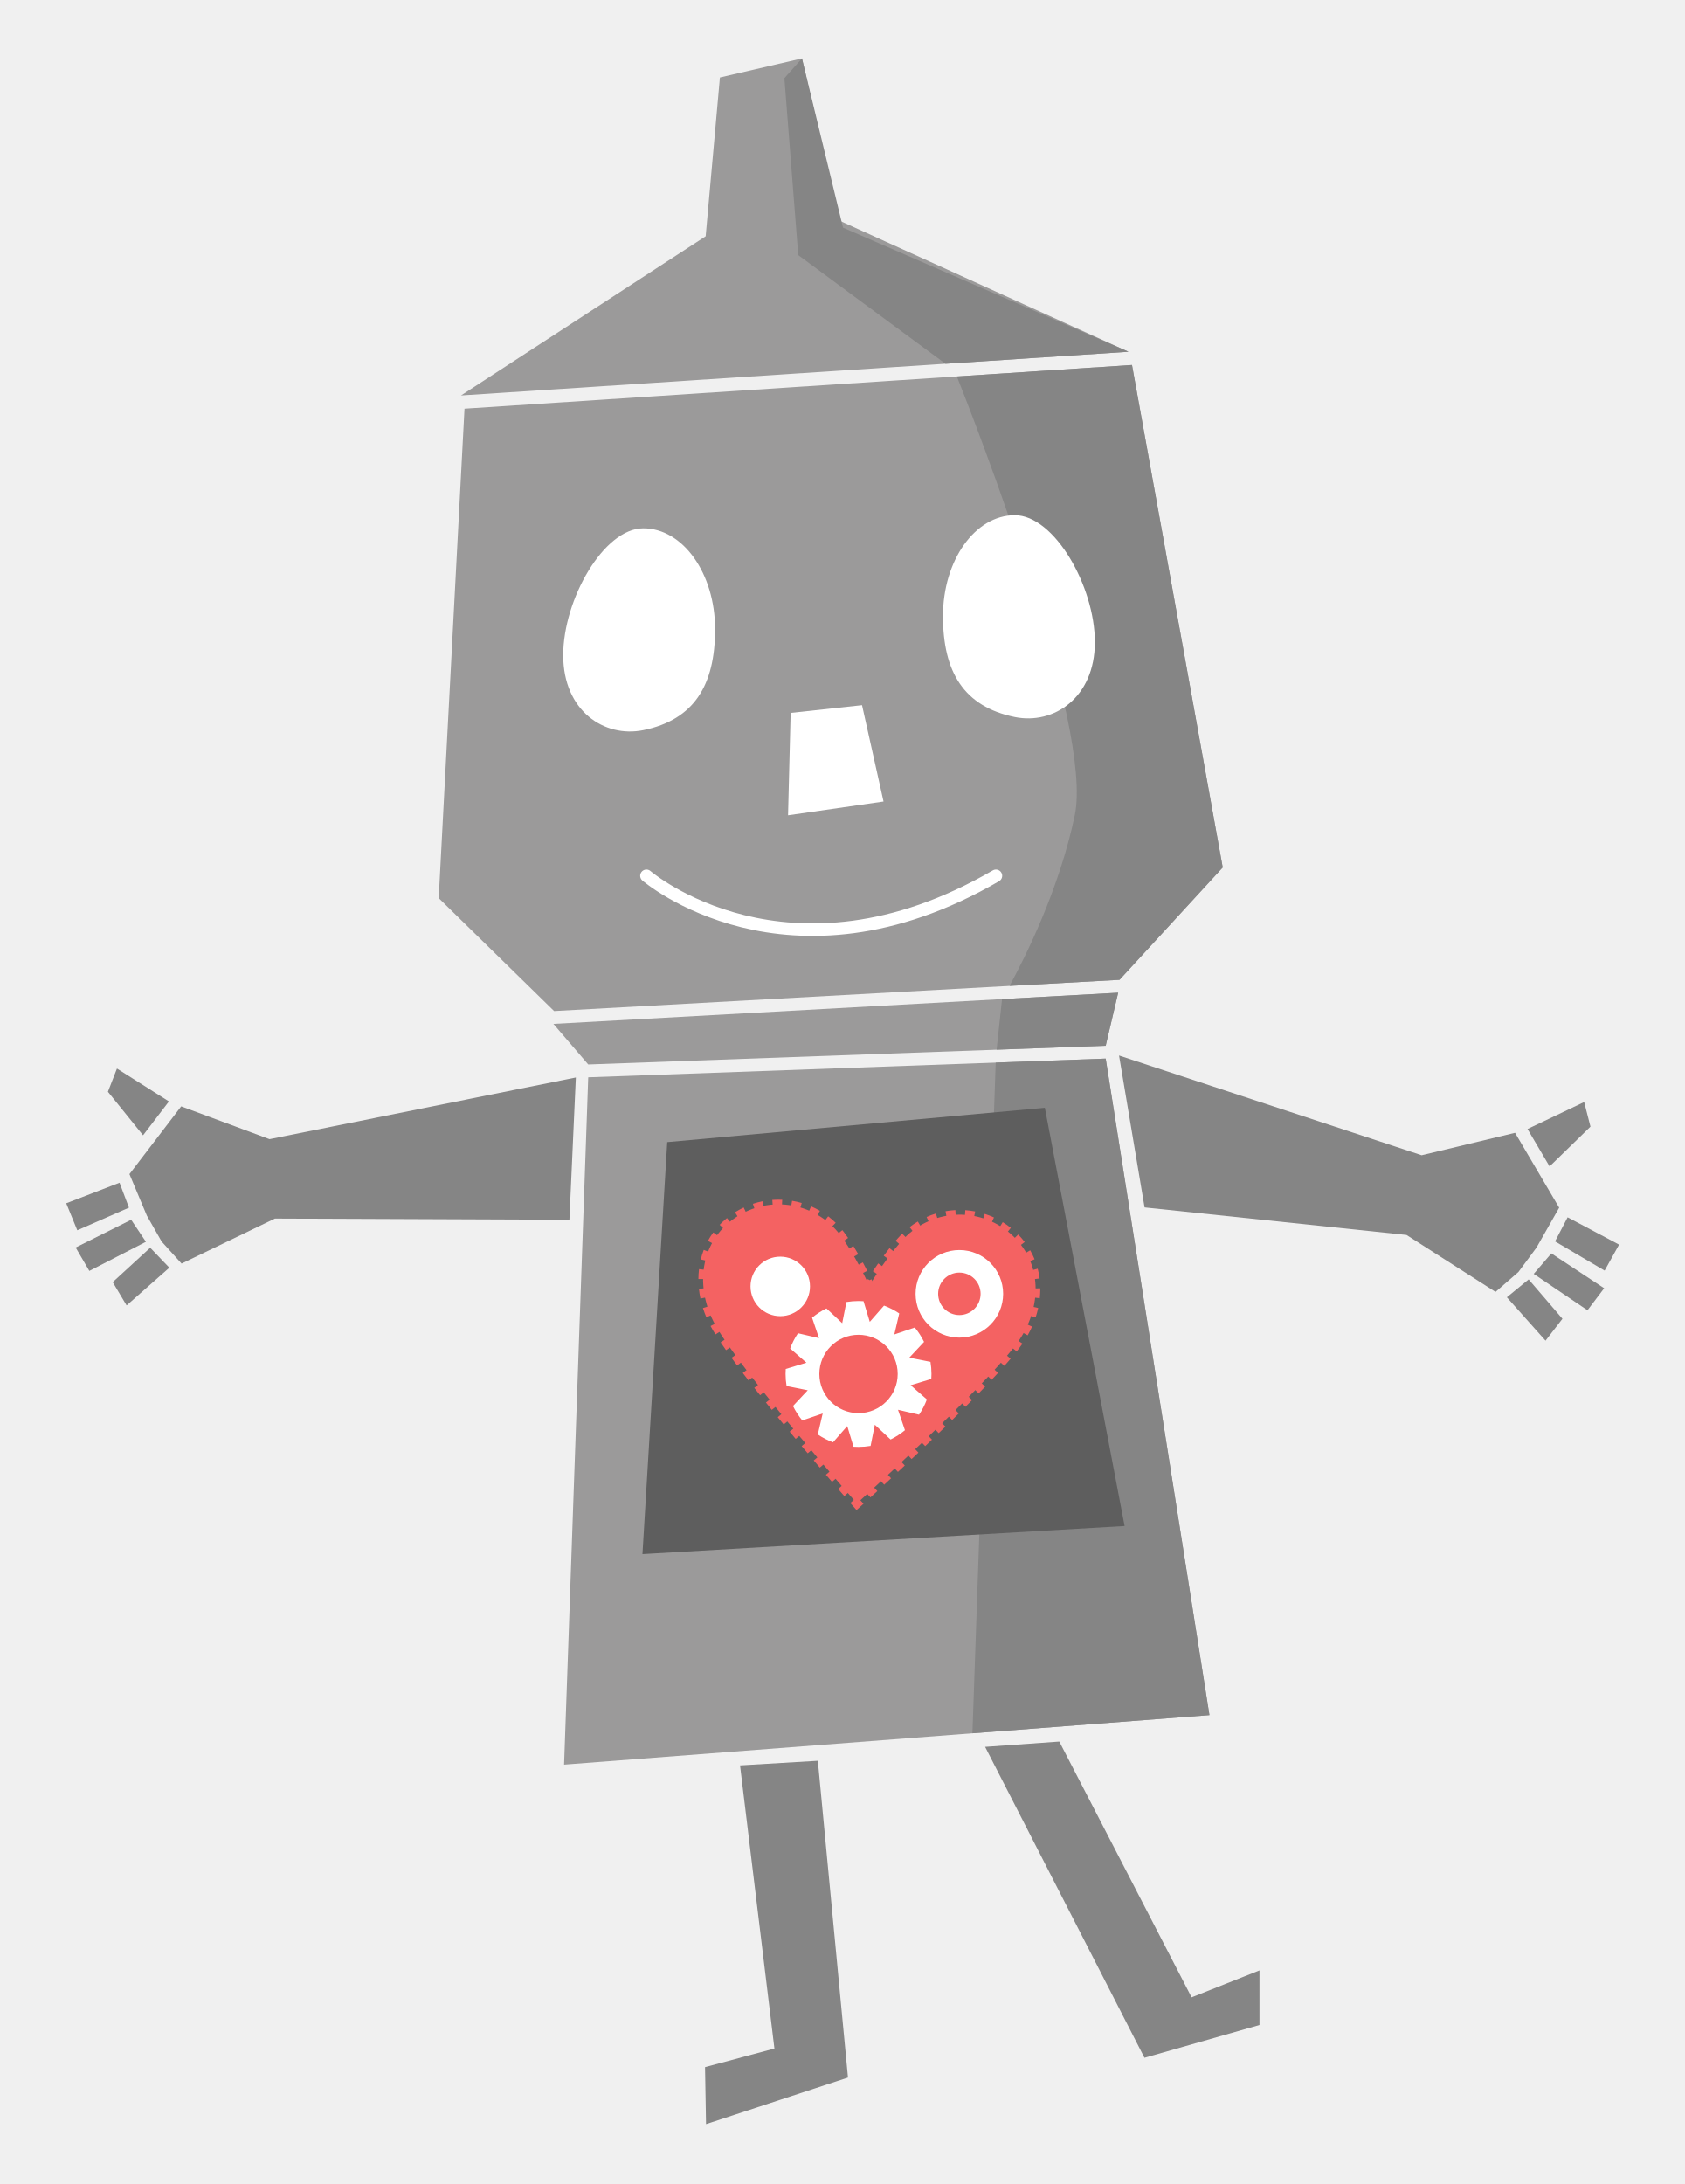
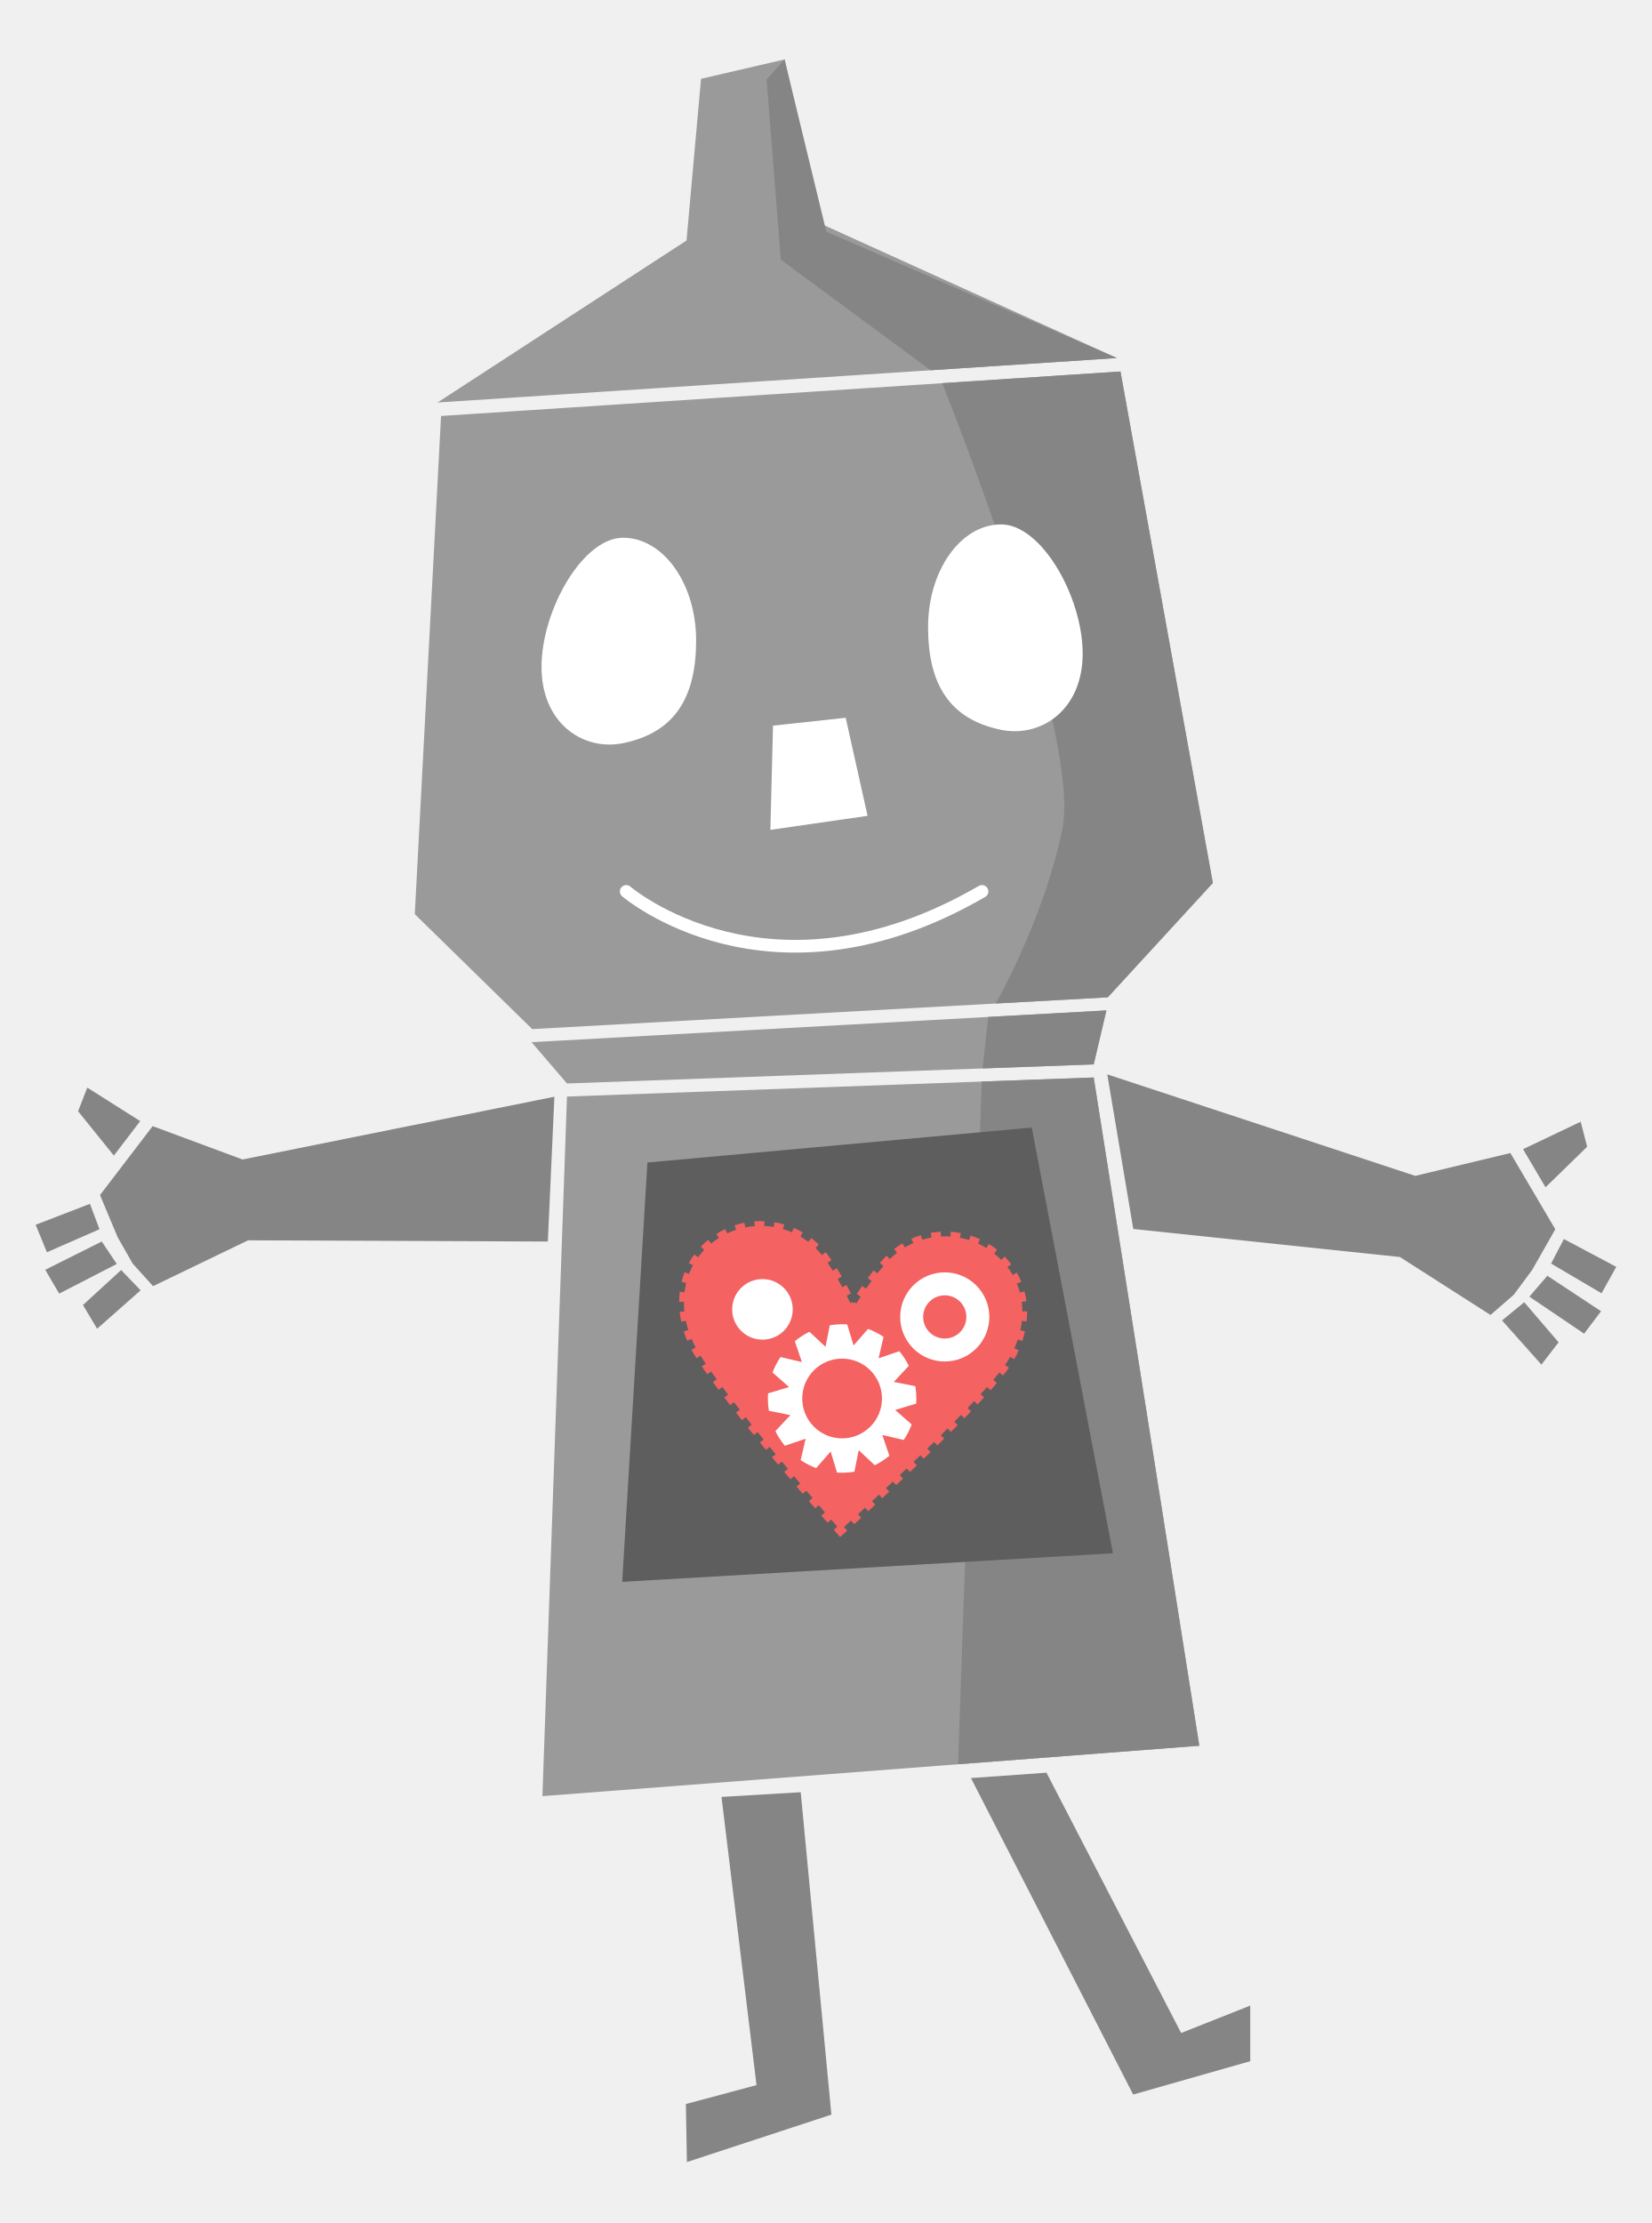
- <svg xmlns="http://www.w3.org/2000/svg" version="1.1" id="圖層_1" x="0px" y="0px" width="540px" height="700px" viewBox="0 0 540 700" enable-background="new 0 0 540 700" xml:space="preserve">
-   <polygon fill="#9B9A9A" points="230.765,24.819 226.198,75.731 147.777,126.749 361.735,112.745 269.112,70.732 257.072,18.715 " />
-   <polygon fill="#9B9A9A" points="148.895,130.986 140.626,287.86 177.607,324.051 358.852,314.047 391.938,278.033 362.854,116.982   " />
-   <polygon fill="#9B9A9A" points="188.551,345.292 180.814,565.587 387.68,549.716 354.425,339.291 " />
-   <polygon fill="#9B9A9A" points="177.395,328.169 188.551,341.173 354.425,335.171 358.426,318.165 " />
+ <svg xmlns="http://www.w3.org/2000/svg" version="1.1" id="圖層_1" x="0px" y="0px" width="520px" height="700px" viewBox="0 0 520 700" enable-background="new 0 0 520 700" xml:space="preserve">
+   <polygon fill="#9B9A9A" points="220.766,24.819 216.198,75.731 137.777,126.749 351.733,112.745 259.11,70.732 247.069,18.715 " />
+   <polygon fill="#9B9A9A" points="138.895,130.986 130.626,287.86 167.607,324.051 348.849,314.047 381.935,278.033 352.851,116.982   " />
+   <polygon fill="#9B9A9A" points="178.551,345.292 170.814,565.587 377.677,549.716 344.423,339.291 " />
+   <polygon fill="#9B9A9A" points="167.395,328.169 178.551,341.173 344.423,335.171 348.423,318.165 " />
  <g>
-     <polygon fill="#858585" points="361.735,112.745 270.23,72.968 257.072,18.715 251.429,25.043 255.875,81.771 303.067,116.585  " />
-     <polygon fill="#858585" points="354.425,339.291 319.17,340.572 311.705,555.545 387.68,549.716  " />
+     <polygon fill="#858585" points="351.733,112.745 260.228,72.968 247.069,18.715 241.427,25.043 245.872,81.771 293.065,116.585     " />
+     <polygon fill="#858585" points="344.423,339.291 309.167,340.572 301.702,555.545 377.677,549.716  " />
    <g>
-       <polygon fill="#858585" points="321.2,320.223 319.451,336.436 354.425,335.171 358.422,318.181   " />
-       <path fill="#858585" d="M362.854,116.982l-56.133,3.67c5.941,14.965,43.781,111.982,37.792,140.66    c-4.991,23.899-16.069,45.837-20.937,54.725l0.025-0.045l35.25-1.945l33.086-36.014L362.854,116.982z" />
+       <polygon fill="#858585" points="311.198,320.223 309.448,336.436 344.423,335.171 348.419,318.181   " />
+       <path fill="#858585" d="M352.851,116.982l-56.133,3.67c5.941,14.965,43.781,111.982,37.793,140.66    c-4.992,23.899-16.07,45.837-20.938,54.725l0.025-0.045l35.25-1.945l33.086-36.014L352.851,116.982z" />
    </g>
  </g>
-   <polygon fill="#858585" points="237.212,565.834 262.157,564.351 271.82,665.875 226.316,680.809 225.997,662.542 248.239,656.579   " />
-   <polygon fill="#858585" points="315.774,559.894 339.553,558.195 381.962,640.171 403.72,631.544 403.72,649.046 366.854,659.547   " />
-   <polygon fill="#FFFFFF" points="253.435,228.499 276.321,226.017 283.213,256.899 252.607,261.313 " />
-   <path fill="none" stroke="#FFFFFF" stroke-width="4" stroke-linecap="round" stroke-miterlimit="10" d="M207.21,280.702  c0,0,45.157,38.841,112.038,0" />
-   <path fill="#FFFFFF" d="M229.218,201.677c0,17.862-6.67,29.009-23.008,32.343c-12.451,2.541-25.676-6.145-25.676-24.008  c0-17.862,12.969-40.68,25.676-40.68C218.917,169.332,229.218,183.813,229.218,201.677z" />
+   <polygon fill="#858585" points="227.213,565.834 252.155,564.351 261.817,665.875 216.315,680.809 215.997,662.542 238.239,656.579   " />
+   <polygon fill="#858585" points="305.772,559.894 329.55,558.195 371.96,640.171 393.718,631.544 393.718,649.046 356.851,659.547   " />
+   <polygon fill="#FFFFFF" points="243.433,228.499 266.319,226.017 273.21,256.899 242.604,261.313 " />
+   <path fill="none" stroke="#FFFFFF" stroke-width="4" stroke-linecap="round" stroke-miterlimit="10" d="M197.211,280.702  c0,0,45.153,38.841,112.034,0" />
+   <path fill="#FFFFFF" d="M219.219,201.677c0,17.862-6.671,29.009-23.008,32.343c-12.451,2.541-25.676-6.145-25.676-24.008  c0-17.862,12.969-40.68,25.676-40.68S219.219,183.813,219.219,201.677z" />
  <g>
-     <polygon fill="#858585" points="184.586,345.351 86.391,365.113 58.077,354.605 41.492,376.318 47.07,389.616 51.806,397.925    58.201,404.993 88.117,390.563 182.525,390.946  " />
-     <polygon fill="#858585" points="54.151,353.022 37.487,342.48 34.592,349.924 45.856,363.878  " />
-     <polygon fill="#858585" points="21.229,385.667 38.318,379.078 41.34,387.066 24.771,394.319  " />
-     <polygon fill="#858585" points="42.041,390.946 46.775,398.008 28.632,407.344 24.252,399.84  " />
-     <polygon fill="#858585" points="48.147,399.913 54.281,406.312 40.584,418.405 36.129,410.939  " />
+     <polygon fill="#858585" points="174.586,345.351 76.391,365.113 48.077,354.605 31.492,376.318 37.07,389.616 41.806,397.925    48.201,404.993 78.117,390.563 172.525,390.946  " />
+     <polygon fill="#858585" points="44.151,353.022 27.487,342.48 24.592,349.924 35.856,363.878  " />
+     <polygon fill="#858585" points="11.229,385.667 28.318,379.078 31.34,387.066 14.771,394.319  " />
+     <polygon fill="#858585" points="32.041,390.946 36.775,398.008 18.632,407.344 14.252,399.84  " />
+     <polygon fill="#858585" points="38.147,399.913 44.281,406.312 30.584,418.405 26.129,410.939  " />
  </g>
  <g>
-     <polygon fill="#858585" points="358.701,338.308 455.701,370.27 485.644,363.078 499.789,387.078 492.521,399.861 486.719,407.695    479.382,414.07 450.855,395.821 366.889,386.993  " />
-     <polygon fill="#858585" points="489.639,361.861 507.792,353.217 509.814,361.104 496.713,373.859  " />
-     <polygon fill="#858585" points="518.99,398.915 502.493,390.163 498.462,397.883 514.351,407.245  " />
-     <polygon fill="#858585" points="497.279,401.727 491.627,408.3 508.856,419.956 514.204,412.896  " />
-     <polygon fill="#858585" points="490.008,410.061 483.017,415.792 495.411,429.701 500.831,422.685  " />
+     <polygon fill="#858585" points="348.698,338.308 445.698,370.27 475.642,363.078 489.786,387.078 482.519,399.861 476.716,407.695    469.38,414.07 440.853,395.821 356.886,386.993  " />
+     <polygon fill="#858585" points="479.636,361.861 497.79,353.217 499.812,361.104 486.71,373.859  " />
+     <polygon fill="#858585" points="508.987,398.915 492.491,390.163 488.46,397.883 504.349,407.245  " />
+     <polygon fill="#858585" points="487.276,401.727 481.624,408.3 498.854,419.956 504.202,412.896  " />
+     <polygon fill="#858585" points="480.005,410.061 473.015,415.792 485.409,429.701 490.829,422.685  " />
  </g>
-   <polygon fill="#5E5E5E" points="213.879,366.064 334.918,355.06 360.488,489.112 205.938,498.114 " />
+   <polygon fill="#5E5E5E" points="203.879,366.064 324.915,355.06 350.485,489.112 195.938,498.114 " />
  <g>
    <g>
      <g>
-         <path fill="#F46262" d="M324.774,396.2c-9.865-9.46-25.528-9.134-34.989,0.732c-3.937,4.135-7.93,9.936-11.144,15.089     c-2.612-5.482-5.919-11.699-9.359-16.253c-8.279-10.876-23.807-12.979-34.68-4.699c-10.873,8.276-11.735,22.962-4.699,34.68     c9.953,16.571,44.777,56.114,44.777,56.114s39.058-35.342,50.826-50.676C333.827,420.347,334.639,405.657,324.774,396.2z" />
+         <path fill="#F46262" d="M314.772,396.2c-9.865-9.46-25.529-9.134-34.99,0.732c-3.936,4.135-7.93,9.936-11.143,15.089     c-2.611-5.482-5.92-11.699-9.359-16.253c-8.279-10.876-23.805-12.979-34.679-4.699c-10.872,8.276-11.735,22.962-4.697,34.68     c9.951,16.571,44.774,56.114,44.774,56.114s39.057-35.342,50.826-50.676C323.825,420.347,324.636,405.657,314.772,396.2z" />
      </g>
      <g>
        <g>
-           <path fill="#F46262" d="M278.465,415.141l-1.178-2.475c-0.21-0.442-0.426-0.889-0.646-1.341l0.957-0.465      c0.19-0.303,0.382-0.607,0.577-0.913l0.564,0.358l0.6-0.291c0.159,0.326,0.315,0.65,0.47,0.972l0.897,0.57      c-0.269,0.424-0.533,0.844-0.792,1.259L278.465,415.141z" />
+           <path fill="#F46262" d="M268.462,415.141l-1.178-2.475c-0.209-0.442-0.426-0.889-0.645-1.341l0.957-0.465      c0.189-0.303,0.381-0.607,0.576-0.913l0.564,0.358l0.6-0.291c0.16,0.326,0.316,0.65,0.471,0.972l0.896,0.57      c-0.27,0.424-0.533,0.844-0.791,1.259L268.462,415.141z" />
        </g>
        <g>
-           <path fill="#F46262" d="M270.633,479.509l-1.97-2.274l2.27-1.961l1.965,2.269L270.633,479.509z M266.699,474.954l-1.958-2.282      l2.279-1.951l1.954,2.278L266.699,474.954z M262.79,470.385l-1.947-2.294l2.29-1.938l1.941,2.286L262.79,470.385z       M258.903,465.796l-1.935-2.304l2.301-1.926l1.928,2.296L258.903,465.796z M255.042,461.183      c-0.637-0.764-1.277-1.536-1.921-2.314l2.312-1.912c0.642,0.776,1.281,1.545,1.915,2.307L255.042,461.183z M251.207,456.549      l-1.905-2.327l2.324-1.896l1.899,2.319L251.207,456.549z M247.404,451.884c-0.631-0.781-1.26-1.563-1.885-2.343l2.341-1.875      c0.623,0.776,1.249,1.554,1.877,2.331L247.404,451.884z M243.643,447.188c-0.628-0.791-1.25-1.581-1.865-2.364l2.361-1.851      c0.61,0.778,1.229,1.563,1.853,2.35L243.643,447.188z M239.928,442.446c-0.623-0.807-1.235-1.605-1.834-2.394l2.389-1.814      c0.594,0.782,1.202,1.573,1.82,2.374L239.928,442.446z M236.279,437.643c-0.616-0.828-1.214-1.639-1.791-2.433l2.427-1.764      c0.57,0.784,1.161,1.587,1.771,2.405L236.279,437.643z M232.727,432.75c-0.607-0.862-1.183-1.697-1.723-2.501l2.489-1.674      c0.529,0.786,1.092,1.604,1.687,2.448L232.727,432.75z M229.34,427.695c-0.254-0.402-0.495-0.794-0.723-1.175      c-0.297-0.495-0.583-0.996-0.853-1.502l2.645-1.416c0.248,0.463,0.508,0.921,0.78,1.374c0.218,0.362,0.447,0.736,0.688,1.119      L229.34,427.695z M226.412,422.19c-0.409-0.967-0.774-1.957-1.085-2.943l2.86-0.904c0.284,0.897,0.616,1.799,0.989,2.68      L226.412,422.19z M224.526,416.207c-0.217-1.032-0.383-2.079-0.492-3.112l2.983-0.314c0.098,0.931,0.248,1.876,0.444,2.808      L224.526,416.207z M226.874,409.951l-3-0.014c0.005-1.064,0.069-2.128,0.193-3.162l2.979,0.355      C226.936,408.051,226.878,409,226.874,409.951z M275.317,408.671c-0.447-0.874-0.907-1.752-1.379-2.626l2.64-1.426      c0.482,0.894,0.953,1.791,1.41,2.685L275.317,408.671z M227.546,404.362l-2.914-0.713c0.254-1.036,0.574-2.059,0.952-3.041      l2.8,1.076C228.051,402.549,227.77,403.45,227.546,404.362z M272.499,403.462c-0.496-0.86-1.001-1.706-1.513-2.529l2.546-1.586      c0.531,0.851,1.053,1.728,1.566,2.617L272.499,403.462z M229.558,399.143l-2.635-1.434c0.508-0.934,1.083-1.841,1.71-2.699      l2.422,1.771C230.506,397.532,230.002,398.326,229.558,399.143z M269.383,398.478c-0.43-0.626-0.863-1.229-1.297-1.805      c-0.132-0.174-0.269-0.348-0.407-0.519l2.334-1.885c0.157,0.194,0.312,0.392,0.464,0.592c0.463,0.613,0.923,1.254,1.379,1.917      L269.383,398.478z M232.852,394.636l-2.169-2.072c0.726-0.76,1.513-1.486,2.34-2.159l1.894,2.326      C234.187,393.325,233.492,393.966,232.852,394.636z M265.783,394.071c-0.673-0.654-1.391-1.271-2.133-1.836l1.815-2.389      c0.838,0.638,1.649,1.335,2.409,2.074L265.783,394.071z M237.204,391.088l-1.602-2.537c0.895-0.564,1.831-1.08,2.784-1.531      l1.284,2.711C238.826,390.13,237.997,390.587,237.204,391.088z M261.311,390.673c-0.81-0.472-1.655-0.897-2.512-1.267      l1.184-2.756c0.97,0.416,1.925,0.897,2.839,1.431L261.311,390.673z M242.28,388.685l-0.944-2.848      c1.006-0.333,2.04-0.607,3.075-0.814l0.589,2.941C244.085,388.147,243.17,388.39,242.28,388.685z M256.149,388.453      c-0.896-0.263-1.82-0.474-2.746-0.628l0.493-2.959c1.043,0.174,2.085,0.412,3.096,0.708L256.149,388.453z M247.786,387.578      l-0.226-2.992c1.065-0.08,2.131-0.093,3.173-0.051l-0.128,2.998C249.676,387.492,248.735,387.506,247.786,387.578z" />
+           <path fill="#F46262" d="M260.632,479.509l-1.971-2.274l2.27-1.961l1.965,2.269L260.632,479.509z M256.696,474.954l-1.957-2.282      l2.279-1.951l1.953,2.278L256.696,474.954z M252.788,470.385l-1.947-2.294l2.289-1.938l1.941,2.286L252.788,470.385z       M248.901,465.796l-1.936-2.304l2.301-1.926l1.928,2.296L248.901,465.796z M245.04,461.183      c-0.637-0.764-1.277-1.536-1.922-2.314l2.313-1.912c0.641,0.776,1.279,1.545,1.914,2.307L245.04,461.183z M241.204,456.549      l-1.902-2.327l2.322-1.896l1.898,2.319L241.204,456.549z M237.403,451.884c-0.631-0.781-1.26-1.563-1.885-2.343l2.342-1.875      c0.621,0.776,1.248,1.554,1.877,2.331L237.403,451.884z M233.644,447.188c-0.629-0.791-1.25-1.581-1.865-2.364l2.361-1.851      c0.609,0.778,1.229,1.563,1.854,2.35L233.644,447.188z M229.928,442.446c-0.623-0.807-1.236-1.605-1.834-2.394l2.387-1.814      c0.596,0.782,1.204,1.573,1.821,2.374L229.928,442.446z M226.279,437.643c-0.617-0.828-1.215-1.639-1.791-2.433l2.426-1.764      c0.57,0.784,1.162,1.587,1.77,2.405L226.279,437.643z M222.727,432.75c-0.605-0.862-1.182-1.697-1.723-2.501l2.49-1.674      c0.529,0.786,1.092,1.604,1.686,2.448L222.727,432.75z M219.342,427.695c-0.254-0.402-0.496-0.794-0.725-1.175      c-0.297-0.495-0.582-0.996-0.852-1.502l2.643-1.416c0.248,0.463,0.51,0.921,0.781,1.374c0.217,0.362,0.447,0.736,0.688,1.119      L219.342,427.695z M216.412,422.19c-0.409-0.967-0.774-1.957-1.085-2.943l2.86-0.904c0.283,0.897,0.617,1.799,0.988,2.68      L216.412,422.19z M214.526,416.207c-0.217-1.032-0.383-2.079-0.492-3.112l2.985-0.314c0.098,0.931,0.246,1.876,0.443,2.808      L214.526,416.207z M216.875,409.951l-3.001-0.014c0.005-1.064,0.069-2.128,0.193-3.162l2.979,0.355      C216.938,408.051,216.879,409,216.875,409.951z M265.315,408.671c-0.447-0.874-0.908-1.752-1.379-2.626l2.639-1.426      c0.482,0.894,0.953,1.791,1.41,2.685L265.315,408.671z M217.547,404.362l-2.915-0.713c0.254-1.036,0.574-2.059,0.951-3.041      l2.802,1.076C218.053,402.549,217.77,403.45,217.547,404.362z M262.497,403.462c-0.496-0.86-1.002-1.706-1.514-2.529      l2.545-1.586c0.531,0.851,1.055,1.728,1.566,2.617L262.497,403.462z M219.559,399.143l-2.635-1.434      c0.508-0.934,1.084-1.841,1.711-2.699l2.42,1.771C220.506,397.532,220.002,398.326,219.559,399.143z M259.382,398.478      c-0.43-0.626-0.863-1.229-1.299-1.805c-0.131-0.174-0.268-0.348-0.406-0.519l2.334-1.885c0.156,0.194,0.313,0.392,0.465,0.592      c0.463,0.613,0.922,1.254,1.379,1.917L259.382,398.478z M222.852,394.636l-2.168-2.072c0.725-0.76,1.514-1.486,2.34-2.159      l1.893,2.326C224.188,393.325,223.492,393.966,222.852,394.636z M255.78,394.071c-0.672-0.654-1.391-1.271-2.133-1.836      l1.816-2.389c0.838,0.638,1.648,1.335,2.408,2.074L255.78,394.071z M227.203,391.088l-1.602-2.537      c0.895-0.564,1.832-1.08,2.783-1.531l1.285,2.711C228.826,390.13,227.996,390.587,227.203,391.088z M251.308,390.673      c-0.809-0.472-1.654-0.897-2.512-1.267l1.184-2.756c0.971,0.416,1.926,0.897,2.84,1.431L251.308,390.673z M232.28,388.685      l-0.944-2.848c1.007-0.333,2.04-0.607,3.075-0.814l0.588,2.941C234.085,388.147,233.171,388.39,232.28,388.685z       M246.147,388.453c-0.896-0.263-1.82-0.474-2.746-0.628l0.492-2.959c1.045,0.174,2.086,0.412,3.096,0.708L246.147,388.453z       M237.786,387.578l-0.227-2.992c1.066-0.08,2.131-0.093,3.172-0.051l-0.129,2.998      C239.677,387.492,238.735,387.506,237.786,387.578z" />
        </g>
        <g>
-           <polygon fill="#F46262" points="274.56,483.994 272.565,481.726 273.677,480.753 273.675,480.751 274.777,479.749       274.799,479.772 274.824,479.751 275.806,480.871 275.803,480.874 276.798,481.966     " />
+           <polygon fill="#F46262" points="264.558,483.994 262.563,481.726 263.675,480.753 263.673,480.751 264.774,479.749       264.796,479.772 264.821,479.751 265.804,480.871 265.8,480.874 266.796,481.966     " />
        </g>
        <g>
-           <path fill="#F46262" d="M279.011,479.942l-2.028-2.211c0.655-0.601,1.394-1.28,2.207-2.03l2.036,2.203      C280.41,478.658,279.667,479.34,279.011,479.942z M283.432,475.864l-2.038-2.201l2.197-2.041l2.045,2.195L283.432,475.864z       M287.833,471.766l-2.049-2.191l2.188-2.052l2.055,2.186L287.833,471.766z M292.213,467.644l-2.063-2.178l2.176-2.064      l2.066,2.176L292.213,467.644z M296.57,463.501l-2.074-2.168l2.163-2.075l2.08,2.162L296.57,463.501z M300.901,459.331      l-2.088-2.154l2.145-2.087l2.096,2.148L300.901,459.331z M305.204,455.131l-2.104-2.139c0.713-0.702,1.424-1.404,2.13-2.105      l2.113,2.131C306.634,453.721,305.921,454.427,305.204,455.131z M309.473,450.889l-2.125-2.119      c0.71-0.711,1.412-1.42,2.106-2.125l2.139,2.104C310.895,449.459,310.187,450.172,309.473,450.889z M313.699,446.596      l-2.152-2.09c0.705-0.725,1.397-1.442,2.076-2.153l2.168,2.074C315.106,445.142,314.408,445.865,313.699,446.596z       M317.866,442.237l-2.188-2.053c0.697-0.743,1.375-1.473,2.031-2.188l2.211,2.027      C319.257,440.747,318.571,441.486,317.866,442.237z M321.949,437.776l-2.244-1.99c0.686-0.772,1.338-1.521,1.951-2.242      l2.285,1.945C323.314,436.225,322.648,436.988,321.949,437.776z M325.883,433.139l-2.342-1.875      c0.271-0.338,0.529-0.669,0.776-0.99c0.332-0.433,0.652-0.872,0.959-1.318l2.473,1.699c-0.336,0.489-0.688,0.972-1.053,1.446      C326.438,432.438,326.167,432.783,325.883,433.139z M329.409,427.997l-2.615-1.471c0.469-0.832,0.9-1.691,1.282-2.552      l2.742,1.217C330.397,426.139,329.924,427.083,329.409,427.997z M331.952,422.259l-2.848-0.943      c0.3-0.905,0.554-1.828,0.754-2.74l2.93,0.643C332.565,420.231,332.284,421.255,331.952,422.259z M333.299,416.1l-2.982-0.324      c0.096-0.878,0.144-1.768,0.144-2.642l-0.001-0.165l3-0.047l0.001,0.212C333.46,414.116,333.406,415.113,333.299,416.1z       M330.27,410.15c-0.121-0.929-0.302-1.855-0.536-2.755l2.902-0.758c0.267,1.02,0.472,2.072,0.608,3.126L330.27,410.15z       M282.296,409.108l-2.5-1.658c0.555-0.837,1.125-1.677,1.705-2.509l2.461,1.715      C283.396,407.471,282.839,408.291,282.296,409.108z M328.85,404.74c-0.351-0.858-0.763-1.703-1.226-2.511l2.602-1.492      c0.529,0.923,1.001,1.888,1.401,2.87L328.85,404.74z M285.684,404.255l-2.412-1.783c0.611-0.827,1.229-1.637,1.852-2.423      l2.352,1.861C286.873,402.671,286.275,403.455,285.684,404.255z M326.075,399.897c-0.561-0.736-1.18-1.45-1.839-2.122      l2.141-2.102c0.747,0.762,1.448,1.57,2.085,2.405L326.075,399.897z M289.345,399.651l-2.268-1.965      c0.54-0.623,1.081-1.221,1.622-1.788c0.162-0.17,0.324-0.334,0.487-0.497l2.115,2.129c-0.146,0.144-0.29,0.29-0.433,0.439      C290.363,398.501,289.854,399.063,289.345,399.651z M322.145,395.888c-0.729-0.583-1.504-1.13-2.303-1.624l1.578-2.551      c0.9,0.557,1.774,1.173,2.598,1.831L322.145,395.888z M293.414,395.675l-1.84-2.369c0.835-0.649,1.718-1.252,2.624-1.793      l1.537,2.576C294.935,394.567,294.153,395.101,293.414,395.675z M317.364,392.936c-0.848-0.39-1.73-0.732-2.624-1.019      l0.916-2.857c1.008,0.323,2.004,0.711,2.962,1.151L317.364,392.936z M298.234,392.798l-1.215-2.744      c0.966-0.427,1.969-0.799,2.979-1.106l0.871,2.871C299.976,392.09,299.089,392.419,298.234,392.798z M312.014,391.226      c-0.918-0.175-1.856-0.296-2.79-0.357l0.199-2.994c1.055,0.07,2.115,0.207,3.153,0.404L312.014,391.226z M303.608,391.165      l-0.518-2.955c1.041-0.183,2.104-0.304,3.156-0.359l0.158,2.996C305.473,390.896,304.532,391.003,303.608,391.165z" />
+           <path fill="#F46262" d="M269.009,479.942l-2.029-2.211c0.656-0.601,1.395-1.28,2.207-2.03l2.037,2.203      C270.407,478.658,269.665,479.34,269.009,479.942z M273.431,475.864l-2.039-2.201l2.197-2.041l2.045,2.195L273.431,475.864z       M277.831,471.766l-2.049-2.191l2.188-2.052l2.055,2.186L277.831,471.766z M282.21,467.644l-2.063-2.178l2.176-2.064      l2.066,2.176L282.21,467.644z M286.567,463.501l-2.074-2.168l2.164-2.075l2.08,2.162L286.567,463.501z M290.899,459.331      l-2.088-2.154l2.145-2.087l2.096,2.148L290.899,459.331z M295.202,455.131l-2.104-2.139c0.713-0.702,1.424-1.404,2.129-2.105      l2.113,2.131C296.632,453.721,295.919,454.427,295.202,455.131z M299.47,450.889l-2.125-2.119      c0.711-0.711,1.412-1.42,2.107-2.125l2.139,2.104C300.892,449.459,300.185,450.172,299.47,450.889z M303.696,446.596      l-2.152-2.09c0.705-0.725,1.398-1.442,2.076-2.153l2.168,2.074C305.104,445.142,304.405,445.865,303.696,446.596z       M307.864,442.237l-2.188-2.053c0.697-0.743,1.375-1.473,2.031-2.188l2.211,2.027      C309.255,440.747,308.569,441.486,307.864,442.237z M311.946,437.776l-2.244-1.99c0.686-0.772,1.338-1.521,1.951-2.242      l2.285,1.945C313.312,436.225,312.646,436.988,311.946,437.776z M315.88,433.139l-2.342-1.875      c0.271-0.338,0.529-0.669,0.777-0.99c0.332-0.433,0.652-0.872,0.959-1.318l2.473,1.699c-0.336,0.489-0.688,0.972-1.053,1.446      C316.435,432.438,316.165,432.783,315.88,433.139z M319.407,427.997l-2.615-1.471c0.469-0.832,0.9-1.691,1.281-2.552      l2.742,1.217C320.396,426.139,319.921,427.083,319.407,427.997z M321.95,422.259l-2.848-0.943      c0.299-0.905,0.553-1.828,0.754-2.74l2.93,0.643C322.563,420.231,322.282,421.255,321.95,422.259z M323.296,416.1l-2.982-0.324      c0.096-0.878,0.145-1.768,0.145-2.642l-0.002-0.165l3-0.047l0.002,0.212C323.458,414.116,323.403,415.113,323.296,416.1z       M320.267,410.15c-0.121-0.929-0.301-1.855-0.535-2.755l2.902-0.758c0.266,1.02,0.471,2.072,0.607,3.126L320.267,410.15z       M272.294,409.108l-2.5-1.658c0.555-0.837,1.125-1.677,1.705-2.509l2.461,1.715      C273.394,407.471,272.837,408.291,272.294,409.108z M318.847,404.74c-0.35-0.858-0.762-1.703-1.225-2.511l2.602-1.492      c0.529,0.923,1,1.888,1.4,2.87L318.847,404.74z M275.681,404.255l-2.412-1.783c0.611-0.827,1.229-1.637,1.852-2.423l2.352,1.861      C276.87,402.671,276.272,403.455,275.681,404.255z M316.073,399.897c-0.561-0.736-1.18-1.45-1.84-2.122l2.141-2.102      c0.748,0.762,1.449,1.57,2.086,2.405L316.073,399.897z M279.343,399.651l-2.268-1.965c0.539-0.623,1.08-1.221,1.621-1.788      c0.162-0.17,0.324-0.334,0.488-0.497l2.115,2.129c-0.146,0.144-0.291,0.29-0.434,0.439      C280.36,398.501,279.851,399.063,279.343,399.651z M312.142,395.888c-0.729-0.583-1.504-1.13-2.303-1.624l1.578-2.551      c0.9,0.557,1.775,1.173,2.598,1.831L312.142,395.888z M283.411,395.675l-1.84-2.369c0.836-0.649,1.719-1.252,2.625-1.793      l1.537,2.576C284.933,394.567,284.151,395.101,283.411,395.675z M307.362,392.936c-0.848-0.39-1.73-0.732-2.625-1.019      l0.916-2.857c1.008,0.323,2.004,0.711,2.963,1.151L307.362,392.936z M288.231,392.798l-1.215-2.744      c0.967-0.427,1.969-0.799,2.98-1.106l0.871,2.871C289.974,392.09,289.087,392.419,288.231,392.798z M302.011,391.226      c-0.918-0.175-1.855-0.296-2.789-0.357l0.199-2.994c1.055,0.07,2.115,0.207,3.152,0.404L302.011,391.226z M293.606,391.165      l-0.518-2.955c1.041-0.183,2.104-0.304,3.156-0.359l0.158,2.996C295.47,390.896,294.53,391.003,293.606,391.165z" />
        </g>
      </g>
    </g>
-     <path fill="#FFFFFF" d="M298.578,440.369c0-1.318-0.11-2.615-0.32-3.875l-6.79-1.349l4.735-5.051   c-0.813-1.657-1.813-3.204-2.977-4.611l-6.553,2.225l1.574-6.74c-1.51-1.019-3.145-1.862-4.877-2.509l-4.566,5.206l-2.005-6.623   c-0.53-0.035-1.065-0.054-1.605-0.054c-1.319,0-2.616,0.11-3.876,0.321l-1.35,6.79l-5.052-4.736   c-1.655,0.81-3.201,1.812-4.609,2.976l2.225,6.552l-6.741-1.572c-1.016,1.508-1.863,3.142-2.508,4.875l5.206,4.568l-6.623,2.004   c-0.036,0.529-0.056,1.066-0.056,1.604c0,1.319,0.111,2.614,0.323,3.879l6.788,1.349l-4.734,5.052   c0.811,1.654,1.811,3.202,2.974,4.609l6.554-2.225l-1.575,6.74c1.511,1.019,3.146,1.862,4.877,2.511l4.566-5.206l2.007,6.622   c0.53,0.034,1.063,0.054,1.603,0.054c1.32,0,2.616-0.111,3.876-0.322l1.351-6.787l5.051,4.733c1.656-0.81,3.201-1.811,4.609-2.975   l-2.227-6.553l6.742,1.575c1.02-1.512,1.863-3.145,2.51-4.88l-5.206-4.566l6.62-2.004   C298.559,441.445,298.578,440.909,298.578,440.369z M275.194,452.927c-6.935,0-12.556-5.621-12.556-12.558   c0-6.934,5.621-12.556,12.556-12.556c6.936,0,12.558,5.622,12.558,12.556C287.752,447.306,282.13,452.927,275.194,452.927z" />
-     <circle fill="#FFFFFF" cx="250.11" cy="412.309" r="9.535" />
-     <path fill="#FFFFFF" d="M307.521,400.653c-7.751,0-14.033,6.284-14.033,14.033c0,7.75,6.282,14.034,14.033,14.034   s14.033-6.284,14.033-14.034C321.555,406.938,315.272,400.653,307.521,400.653z M307.521,421.492c-3.758,0-6.805-3.046-6.805-6.806   c0-3.757,3.047-6.804,6.805-6.804s6.804,3.047,6.804,6.804C314.325,418.446,311.279,421.492,307.521,421.492z" />
+     <path fill="#FFFFFF" d="M288.575,440.369c0-1.318-0.109-2.615-0.32-3.875l-6.789-1.349l4.734-5.051   c-0.813-1.657-1.813-3.204-2.977-4.611l-6.553,2.225l1.574-6.74c-1.51-1.019-3.145-1.862-4.877-2.509l-4.566,5.206l-2.004-6.623   c-0.529-0.035-1.064-0.054-1.605-0.054c-1.32,0-2.615,0.11-3.877,0.321l-1.35,6.79l-5.053-4.736   c-1.654,0.81-3.199,1.812-4.607,2.976l2.225,6.552l-6.74-1.572c-1.018,1.508-1.863,3.142-2.508,4.875l5.205,4.568l-6.623,2.004   c-0.035,0.529-0.055,1.066-0.055,1.604c0,1.319,0.111,2.614,0.322,3.879l6.787,1.349l-4.734,5.052   c0.813,1.654,1.813,3.202,2.975,4.609l6.555-2.225l-1.576,6.74c1.512,1.019,3.146,1.862,4.879,2.511l4.564-5.206l2.008,6.622   c0.529,0.034,1.064,0.054,1.604,0.054c1.32,0,2.615-0.111,3.877-0.322l1.35-6.787l5.051,4.733c1.656-0.81,3.201-1.811,4.609-2.975   l-2.227-6.553l6.742,1.575c1.02-1.512,1.863-3.145,2.51-4.88l-5.205-4.566l6.619-2.004   C288.556,441.445,288.575,440.909,288.575,440.369z M265.192,452.927c-6.936,0-12.557-5.621-12.557-12.558   c0-6.934,5.621-12.556,12.557-12.556s12.557,5.622,12.557,12.556C277.749,447.306,272.128,452.927,265.192,452.927z" />
+     <circle fill="#FFFFFF" cx="240.109" cy="412.309" r="9.535" />
+     <path fill="#FFFFFF" d="M297.519,400.653c-7.75,0-14.033,6.284-14.033,14.033c0,7.75,6.283,14.034,14.033,14.034   c7.752,0,14.033-6.284,14.033-14.034C311.552,406.938,305.271,400.653,297.519,400.653z M297.519,421.492   c-3.758,0-6.805-3.046-6.805-6.806c0-3.757,3.047-6.804,6.805-6.804s6.805,3.047,6.805,6.804   C304.323,418.446,301.276,421.492,297.519,421.492z" />
  </g>
-   <path fill="#FFFFFF" d="M302.266,197.473c0,17.862,6.669,29.008,23.008,32.344c12.45,2.54,25.676-6.146,25.676-24.008  c0-17.864-12.969-40.681-25.676-40.681S302.266,179.608,302.266,197.473z" />
+   <path fill="#FFFFFF" d="M292.263,197.473c0,17.862,6.67,29.008,23.008,32.344c12.451,2.54,25.676-6.146,25.676-24.008  c0-17.864-12.969-40.681-25.676-40.681S292.263,179.608,292.263,197.473z" />
</svg>
